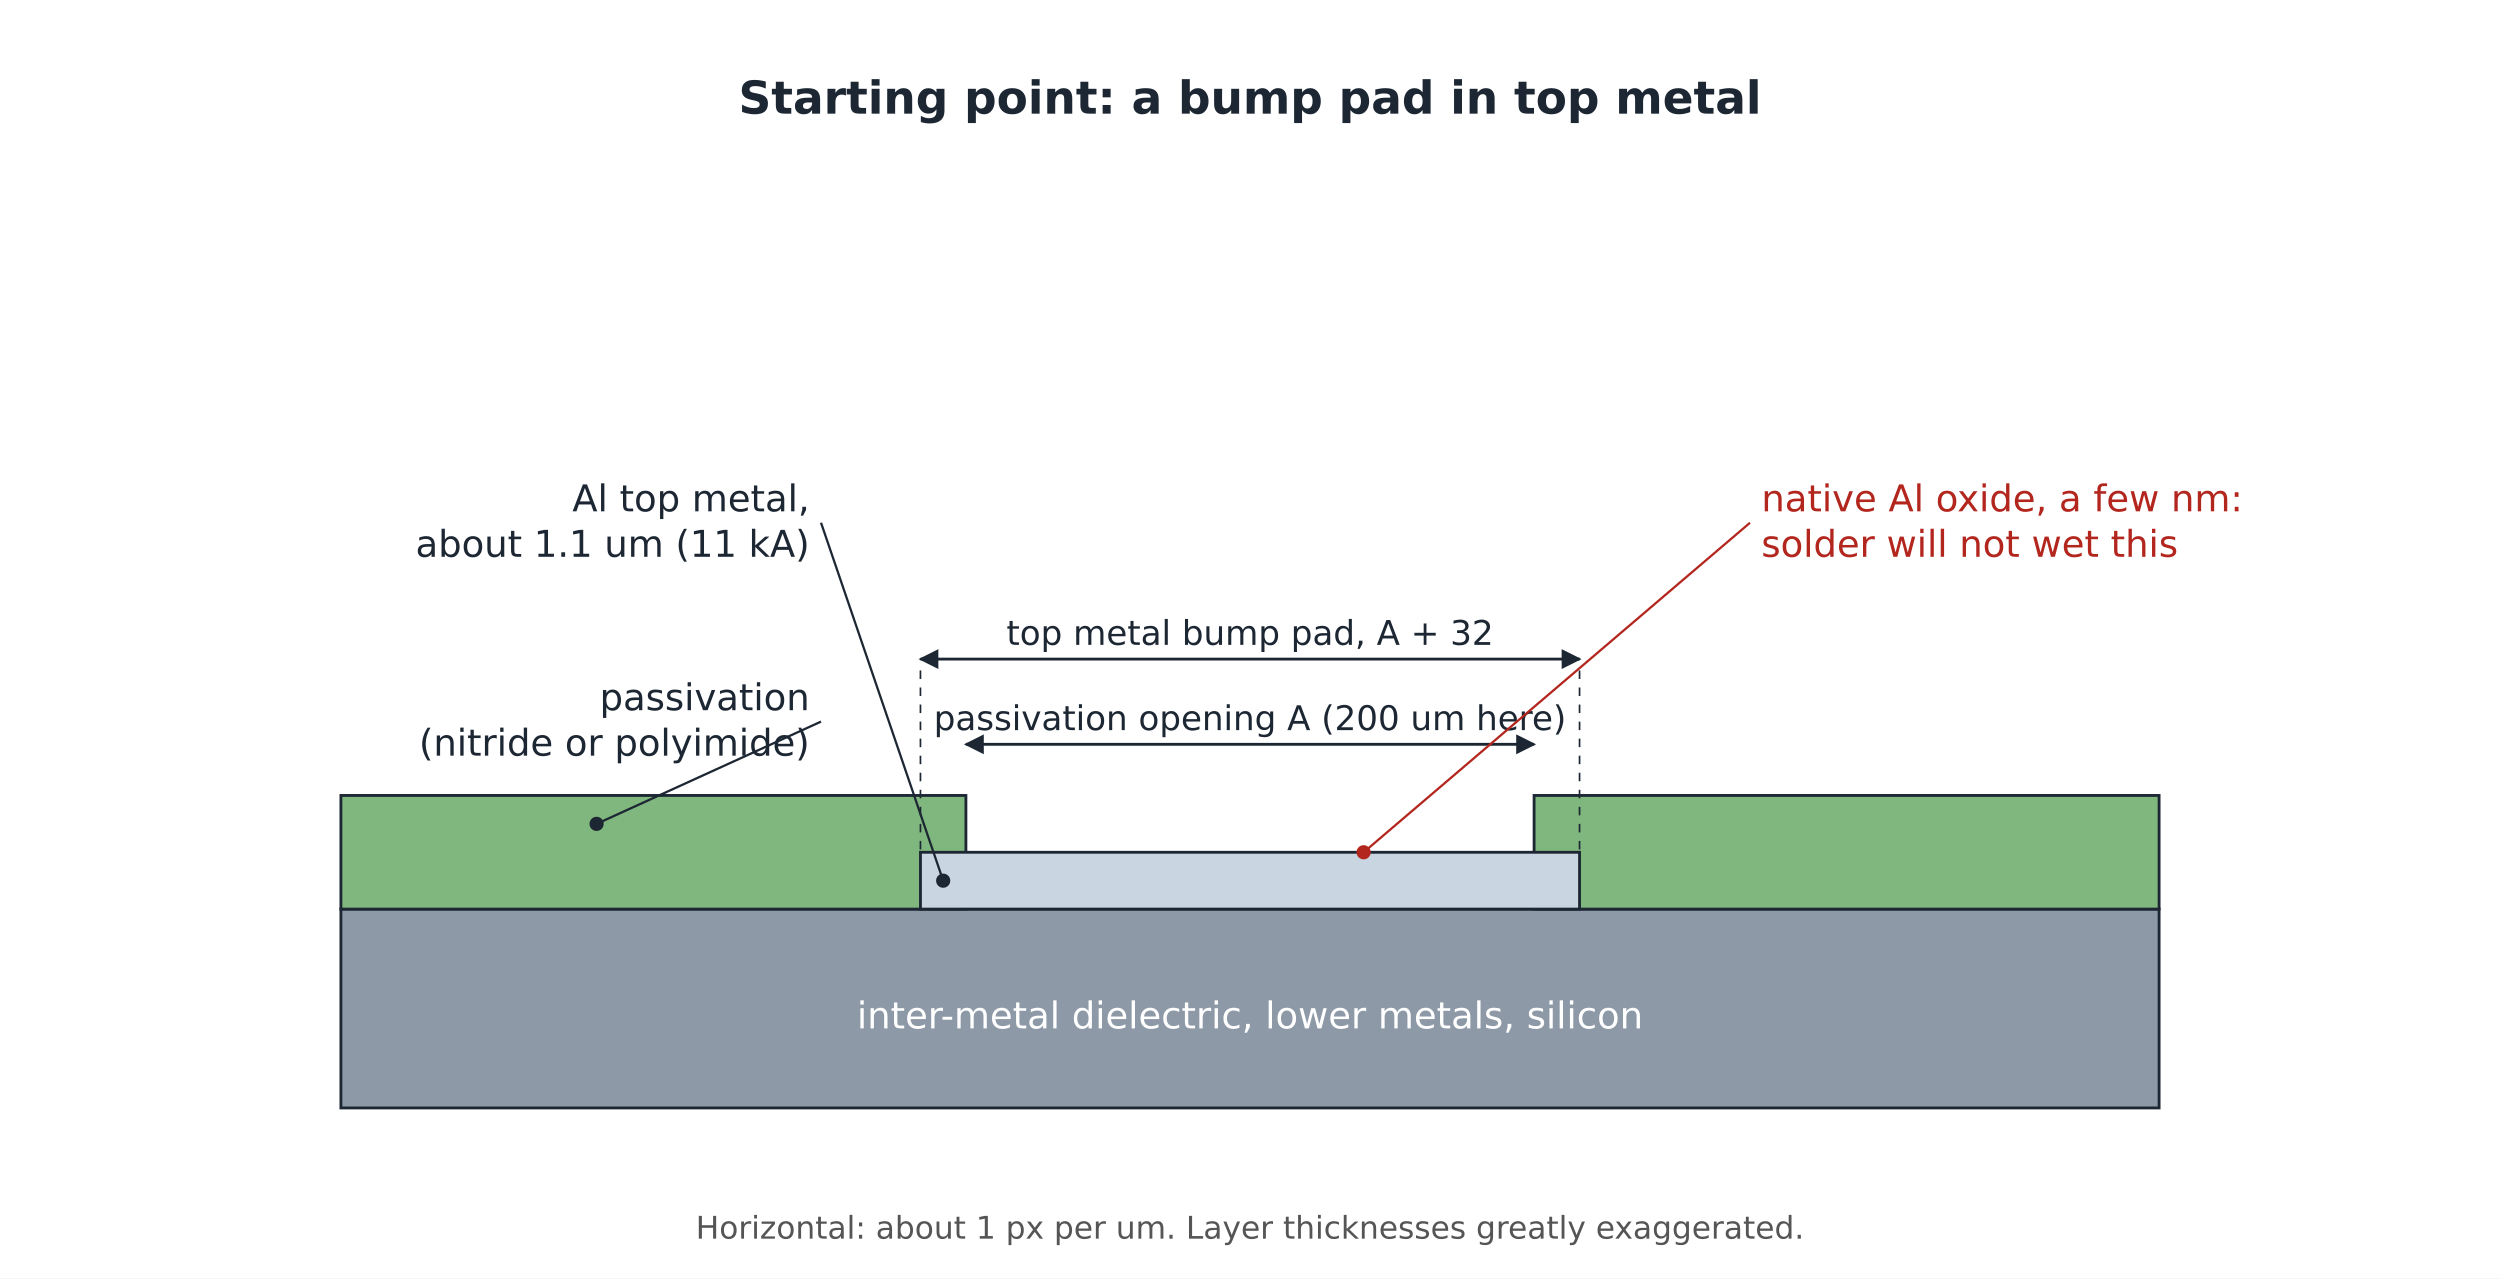
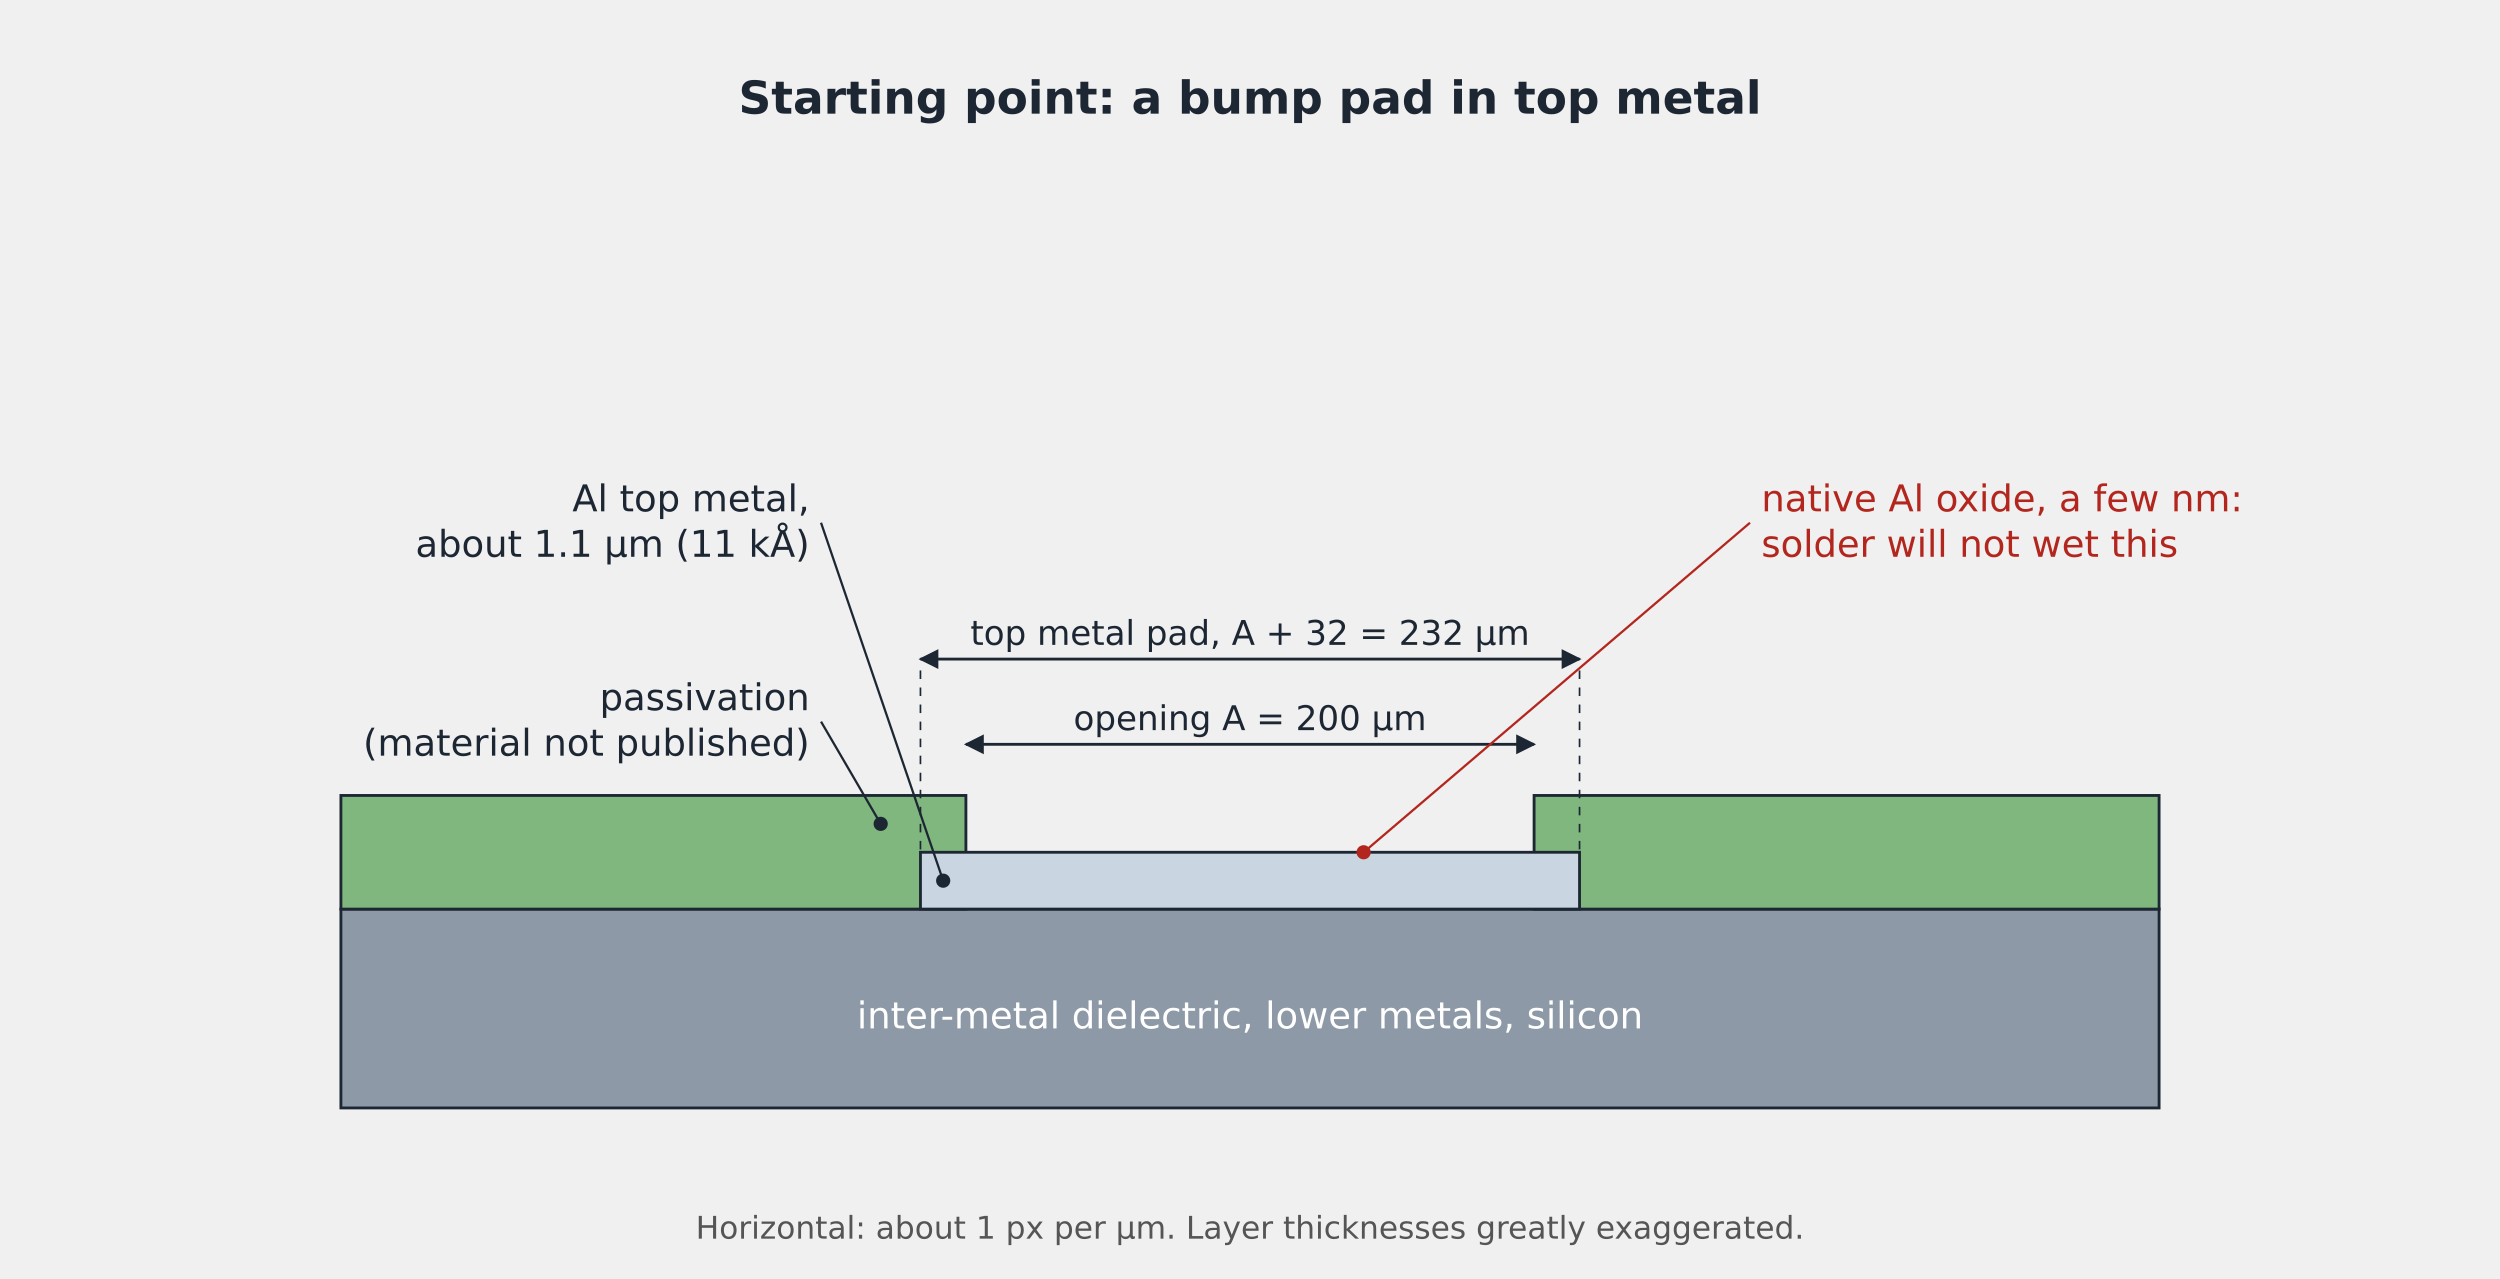
<svg xmlns="http://www.w3.org/2000/svg" viewBox="0 0 880 450" width="880" height="450" role="img" aria-label="Bare GF180MCU bump pad cross-section">
  <defs>
    <marker id="arr" viewBox="0 0 10 10" refX="9" refY="5" markerWidth="7" markerHeight="7" orient="auto-start-reverse">
      <path d="M0,0 L10,5 L0,10 z" fill="#1d2733" />
    </marker>
  </defs>
-   <rect width="880" height="450" fill="#ffffff" />
  <g transform="translate(60,0)">
    <rect x="60" y="320" width="640" height="70" rx="0" fill="#8d99a6" stroke="#1d2733" stroke-width="1" />
    <rect x="60" y="280" width="220" height="40" rx="0" fill="#7fb77e" stroke="#1d2733" stroke-width="1" />
    <rect x="480" y="280" width="220" height="40" rx="0" fill="#7fb77e" stroke="#1d2733" stroke-width="1" />
    <rect x="264" y="300" width="232" height="20" rx="0" fill="#c9d6e2" stroke="#1d2733" stroke-width="1" />
    <text x="380" y="362" font-size="13" text-anchor="middle" fill="#ffffff" font-weight="normal" font-family="DejaVu Sans, Arial, Helvetica, sans-serif">inter-metal dielectric, lower metals, silicon</text>
-     <text x="380" y="436" font-size="11" text-anchor="middle" fill="#555555" font-weight="normal" font-family="DejaVu Sans, Arial, Helvetica, sans-serif">Horizontal: about 1 px per um. Layer thicknesses greatly exaggerated.</text>
+     <text x="380" y="436" font-size="11" text-anchor="middle" fill="#555555" font-weight="normal" font-family="DejaVu Sans, Arial, Helvetica, sans-serif">Horizontal: about 1 px per µm. Layer thicknesses greatly exaggerated.</text>
    <line x1="280" y1="262" x2="480" y2="262" stroke="#1d2733" stroke-width="1" marker-start="url(#arr)" marker-end="url(#arr)" />
-     <text x="380.0" y="257" font-size="12" text-anchor="middle" fill="#1d2733" font-weight="normal" font-family="DejaVu Sans, Arial, Helvetica, sans-serif">passivation opening A (200 um here)</text>
+     <text x="380.0" y="257" font-size="12" text-anchor="middle" fill="#1d2733" font-weight="normal" font-family="DejaVu Sans, Arial, Helvetica, sans-serif">opening A = 200 µm</text>
    <line x1="264" y1="232" x2="496" y2="232" stroke="#1d2733" stroke-width="1" marker-start="url(#arr)" marker-end="url(#arr)" />
-     <text x="380.0" y="227" font-size="12" text-anchor="middle" fill="#1d2733" font-weight="normal" font-family="DejaVu Sans, Arial, Helvetica, sans-serif">top metal bump pad, A + 32</text>
+     <text x="380.0" y="227" font-size="12" text-anchor="middle" fill="#1d2733" font-weight="normal" font-family="DejaVu Sans, Arial, Helvetica, sans-serif">top metal pad, A + 32 = 232 µm</text>
    <line x1="264" y1="236" x2="264" y2="300" stroke="#1d2733" stroke-width="0.6" stroke-dasharray="3 3" />
    <line x1="496" y1="236" x2="496" y2="300" stroke="#1d2733" stroke-width="0.6" stroke-dasharray="3 3" />
    <line x1="556" y1="184" x2="420" y2="300" stroke="#b3261e" stroke-width="0.8" />
    <circle cx="420" cy="300" r="2" fill="#b3261e" stroke="#b3261e" stroke-width="1" />
    <text x="560" y="180" font-size="13" text-anchor="start" fill="#b3261e" font-weight="normal" font-family="DejaVu Sans, Arial, Helvetica, sans-serif">native Al oxide, a few nm:</text>
    <text x="560" y="196" font-size="13" text-anchor="start" fill="#b3261e" font-weight="normal" font-family="DejaVu Sans, Arial, Helvetica, sans-serif">solder will not wet this</text>
    <line x1="229" y1="184" x2="272" y2="310" stroke="#1d2733" stroke-width="0.8" />
    <circle cx="272" cy="310" r="2" fill="#1d2733" stroke="#1d2733" stroke-width="1" />
    <text x="225" y="180" font-size="13" text-anchor="end" fill="#1d2733" font-weight="normal" font-family="DejaVu Sans, Arial, Helvetica, sans-serif">Al top metal,</text>
-     <text x="225" y="196" font-size="13" text-anchor="end" fill="#1d2733" font-weight="normal" font-family="DejaVu Sans, Arial, Helvetica, sans-serif">about 1.1 um (11 kA)</text>
-     <line x1="229" y1="254" x2="150" y2="290" stroke="#1d2733" stroke-width="0.8" />
-     <circle cx="150" cy="290" r="2" fill="#1d2733" stroke="#1d2733" stroke-width="1" />
+     <text x="225" y="196" font-size="13" text-anchor="end" fill="#1d2733" font-weight="normal" font-family="DejaVu Sans, Arial, Helvetica, sans-serif">about 1.1 µm (11 kÅ)</text>
+     <line x1="229" y1="254" x2="250" y2="290" stroke="#1d2733" stroke-width="0.8" />
+     <circle cx="250" cy="290" r="2" fill="#1d2733" stroke="#1d2733" stroke-width="1" />
    <text x="225" y="250" font-size="13" text-anchor="end" fill="#1d2733" font-weight="normal" font-family="DejaVu Sans, Arial, Helvetica, sans-serif">passivation</text>
-     <text x="225" y="266" font-size="13" text-anchor="end" fill="#1d2733" font-weight="normal" font-family="DejaVu Sans, Arial, Helvetica, sans-serif">(nitride or polyimide)</text>
+     <text x="225" y="266" font-size="13" text-anchor="end" fill="#1d2733" font-weight="normal" font-family="DejaVu Sans, Arial, Helvetica, sans-serif">(material not published)</text>
    <text x="380" y="40" font-size="16" text-anchor="middle" fill="#1d2733" font-weight="bold" font-family="DejaVu Sans, Arial, Helvetica, sans-serif">Starting point: a bump pad in top metal</text>
  </g>
</svg>
